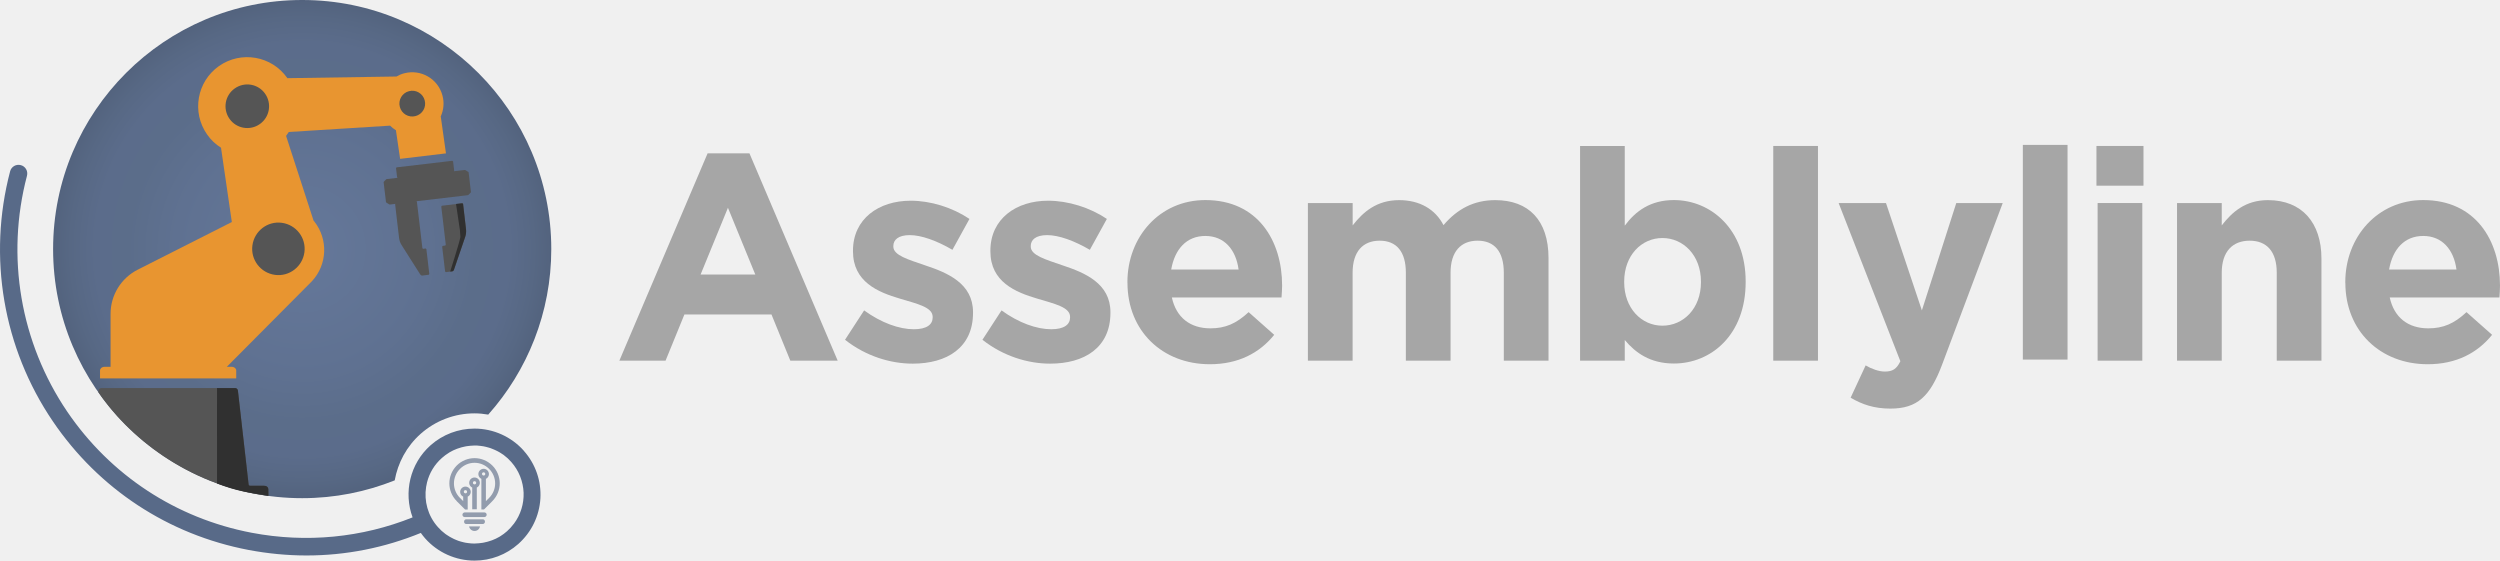
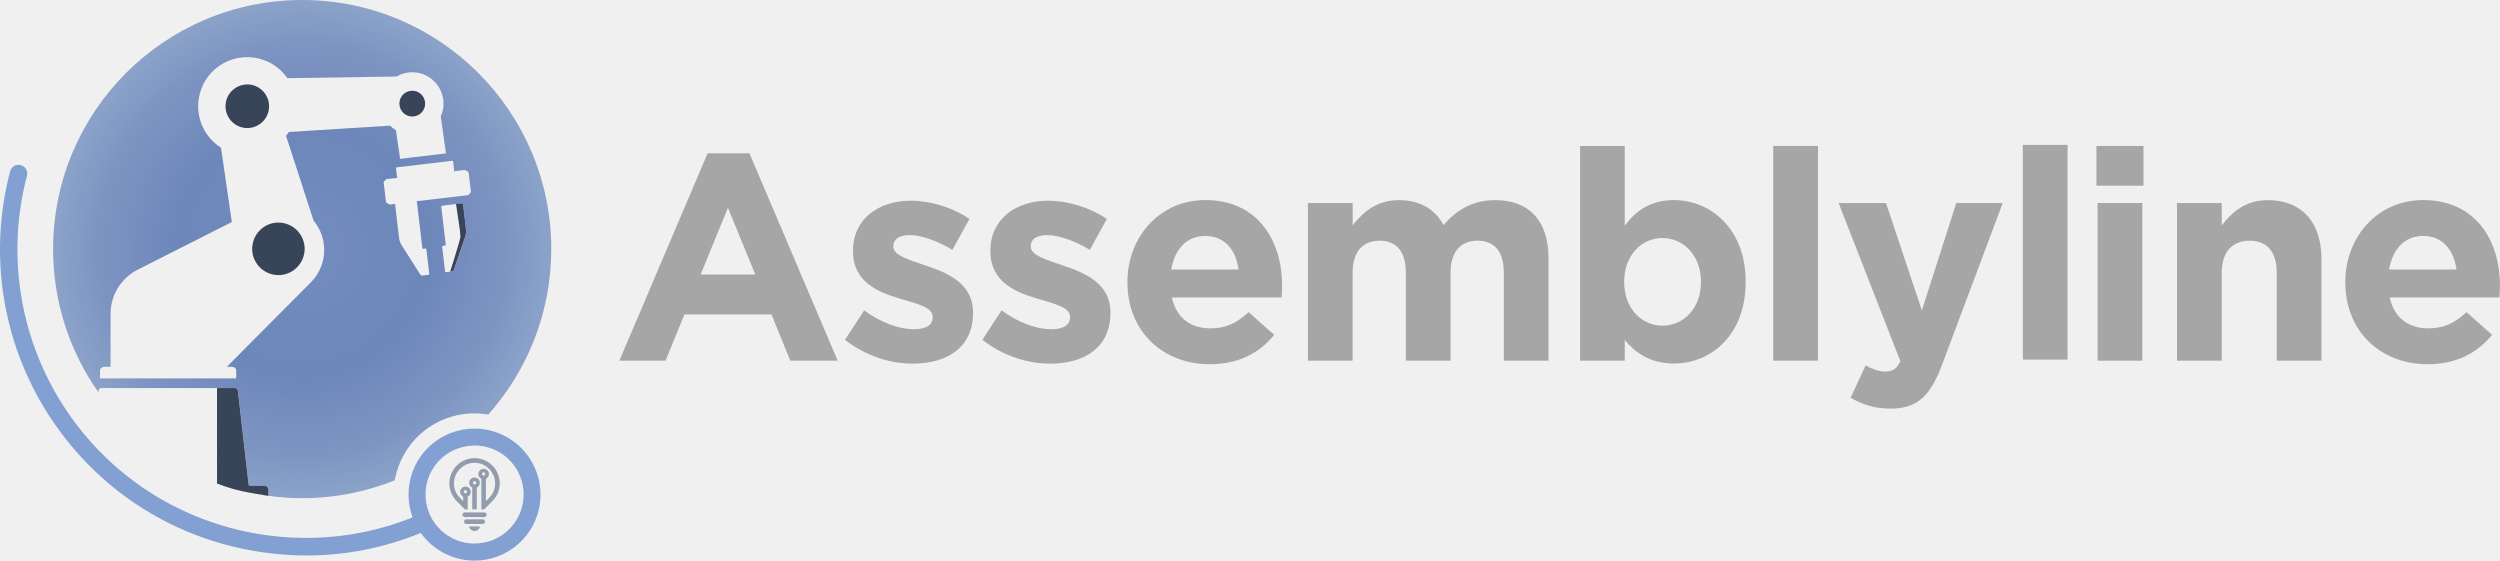
<svg xmlns="http://www.w3.org/2000/svg" id="artwork" viewBox="0 0 385.888 86.532" version="1.1" width="385.888" height="86.532">
  <defs id="defs1167">
    <style id="style1152">
      .cls-1 {
        fill: #4d4d4d;
      }

      .cls-1, .cls-2, .cls-3, .cls-4, .cls-5 {
        stroke-width: 0px;
      }

      .cls-2 {
        fill: #0e4377;
      }

      .cls-3 {
        fill: #1976d2;
      }

      .cls-4 {
        fill: #fff;
      }

      .cls-5 {
        fill: url(#radial-gradient);
      }
    </style>
    <radialGradient id="radial-gradient" cx="38.88" cy="32.04" fx="38.88" fy="32.04" r="32.04" gradientUnits="userSpaceOnUse" gradientTransform="matrix(1.2,0,0,1.2,-0.01139527,0)">
-       <stop offset="0" stop-color="#1976d2" id="stop1154" style="stop-color:#65789a;stop-opacity:1" />
-       <stop offset=".51" stop-color="#1874d0" id="stop1156" style="stop-color:#5f7191;stop-opacity:1" />
-       <stop offset=".7" stop-color="#1871c9" id="stop1158" style="stop-color:#5b6d8a;stop-opacity:1" />
-       <stop offset=".83" stop-color="#166abd" id="stop1160" style="stop-color:#5b6c8b;stop-opacity:1" />
-       <stop offset=".93" stop-color="#1461ac" id="stop1162" style="stop-color:#576884;stop-opacity:1" />
-       <stop offset="1" stop-color="#13599e" id="stop1164" style="stop-color:#53637e;stop-opacity:1" />
+       <stop offset="0" stop-color="#1976d2" id="stop1154" style="stop-color:#748cbe;stop-opacity:1" />
+       <stop offset=".51" stop-color="#1874d0" id="stop1156" style="stop-color:#6d87bb;stop-opacity:1" />
+       <stop offset=".7" stop-color="#1871c9" id="stop1158" style="stop-color:#788fbf;stop-opacity:1" />
+       <stop offset=".83" stop-color="#166abd" id="stop1160" style="stop-color:#7e95c3;stop-opacity:1" />
+       <stop offset=".93" stop-color="#1461ac" id="stop1162" style="stop-color:#859ec6;stop-opacity:1" />
+       <stop offset="1" stop-color="#13599e" id="stop1164" style="stop-color:#8ca2c9;stop-opacity:1" />
    </radialGradient>
  </defs>
  <g id="g91781" transform="translate(7.081554,7.211)">
    <path class="cls-1" d="m 102.15,16.46 h 6.45 l 13.62,32 h -7.31 L 112,41.33 H 98.56 l -2.91,7.13 h -7.13 l 13.62,-32 z m 7.35,18.7 -4.22,-10.3 -4.22,10.3 z" id="path1169" style="fill:#a6a6a6;fill-opacity:1" />
    <path class="cls-1" d="m 123.35,45.24 2.95,-4.54 c 2.63,1.91 5.4,2.91 7.67,2.91 2,0 2.91,-0.73 2.91,-1.82 V 41.7 c 0,-1.5 -2.36,-2 -5.04,-2.81 -3.4,-1 -7.26,-2.59 -7.26,-7.31 v -0.09 c 0,-4.95 4,-7.72 8.9,-7.72 3.09,0 6.45,1.04 9.08,2.81 l -2.63,4.77 c -2.41,-1.41 -4.81,-2.27 -6.58,-2.27 -1.77,0 -2.54,0.73 -2.54,1.68 v 0.09 c 0,1.36 2.32,2 4.95,2.91 3.4,1.13 7.35,2.77 7.35,7.22 v 0.09 c 0,5.4 -4.04,7.85 -9.31,7.85 -3.4,0 -7.22,-1.14 -10.44,-3.68 z" id="path1171" style="fill:#a6a6a6;fill-opacity:1" />
    <path class="cls-1" d="m 144.56,45.24 2.95,-4.54 c 2.63,1.91 5.4,2.91 7.67,2.91 2,0 2.91,-0.73 2.91,-1.82 V 41.7 c 0,-1.5 -2.36,-2 -5.04,-2.81 -3.4,-1 -7.26,-2.59 -7.26,-7.31 v -0.09 c 0,-4.95 4,-7.72 8.9,-7.72 3.09,0 6.45,1.04 9.08,2.81 l -2.63,4.77 c -2.41,-1.41 -4.81,-2.27 -6.58,-2.27 -1.77,0 -2.54,0.73 -2.54,1.68 v 0.09 c 0,1.36 2.32,2 4.95,2.91 3.4,1.13 7.35,2.77 7.35,7.22 v 0.09 c 0,5.4 -4.04,7.85 -9.31,7.85 -3.4,0 -7.22,-1.14 -10.44,-3.68 z" id="path1173" style="fill:#a6a6a6;fill-opacity:1" />
    <path class="cls-1" d="m 166.94,36.43 v -0.09 c 0,-6.95 4.95,-12.67 12.03,-12.67 8.13,0 11.85,6.31 11.85,13.21 0,0.54 -0.05,1.18 -0.09,1.82 H 173.8 c 0.68,3.13 2.86,4.77 5.95,4.77 2.31,0 3.99,-0.73 5.9,-2.5 l 3.95,3.5 c -2.27,2.81 -5.54,4.54 -9.94,4.54 -7.31,0 -12.71,-5.13 -12.71,-12.57 z m 17.16,-2.04 c -0.41,-3.09 -2.22,-5.18 -5.13,-5.18 -2.91,0 -4.72,2.04 -5.27,5.18 z" id="path1175" style="fill:#a6a6a6;fill-opacity:1" />
    <path class="cls-1" d="m 194.81,24.13 h 6.9 v 3.45 c 1.59,-2.04 3.68,-3.9 7.17,-3.9 3.18,0 5.58,1.41 6.85,3.86 2.13,-2.5 4.68,-3.86 7.99,-3.86 5.13,0 8.22,3.09 8.22,8.94 v 15.84 h -6.9 V 34.89 c 0,-3.27 -1.45,-4.95 -4.04,-4.95 -2.59,0 -4.18,1.68 -4.18,4.95 v 13.57 h -6.9 V 34.89 c 0,-3.27 -1.45,-4.95 -4.04,-4.95 -2.59,0 -4.18,1.68 -4.18,4.95 v 13.57 h -6.9 V 24.13 Z" id="path1177" style="fill:#a6a6a6;fill-opacity:1" />
    <path class="cls-1" d="m 243.71,45.28 v 3.18 h -6.9 V 15.32 h 6.9 v 12.3 c 1.68,-2.27 3.99,-3.95 7.58,-3.95 5.67,0 11.08,4.45 11.08,12.57 v 0.09 c 0,8.13 -5.31,12.57 -11.08,12.57 -3.68,0 -5.95,-1.68 -7.58,-3.63 z m 11.76,-8.94 v -0.09 c 0,-4.04 -2.72,-6.72 -5.95,-6.72 -3.23,0 -5.9,2.68 -5.9,6.72 v 0.09 c 0,4.04 2.68,6.72 5.9,6.72 3.22,0 5.95,-2.63 5.95,-6.72 z" id="path1179" style="fill:#a6a6a6;fill-opacity:1" />
    <path class="cls-1" d="m 266.63,15.32 h 6.9 v 33.14 h -6.9 z" id="path1181" style="fill:#a6a6a6;fill-opacity:1" />
    <path class="cls-1" d="m 305.153,15.153 h 6.9 v 33.14 h -6.9 z" id="path1181-7" style="fill:#a6a6a6;fill-opacity:1;stroke-width:0px" />
    <path class="cls-1" d="m 278.57,54.18 2.32,-4.99 c 0.91,0.54 2.04,0.95 2.95,0.95 1.18,0 1.82,-0.36 2.41,-1.59 l -9.53,-24.42 h 7.31 l 5.54,16.57 5.31,-16.57 h 7.17 l -9.35,24.92 c -1.86,4.95 -3.86,6.81 -7.99,6.81 -2.5,0 -4.36,-0.64 -6.13,-1.68 z" id="path1183" style="fill:#a6a6a6;fill-opacity:1" />
    <path class="cls-1" d="m 316.516,15.32 h 7.26 v 6.13 h -7.26 z m 0.18,8.81 h 6.9 v 24.33 h -6.9 z" id="path1187" style="fill:#a6a6a6;fill-opacity:1" />
    <path class="cls-1" d="m 328.956,24.13 h 6.9 v 3.45 c 1.59,-2.04 3.63,-3.9 7.13,-3.9 5.22,0 8.26,3.45 8.26,9.03 v 15.75 h -6.9 V 34.89 c 0,-3.27 -1.54,-4.95 -4.18,-4.95 -2.64,0 -4.31,1.68 -4.31,4.95 v 13.57 h -6.9 z" id="path1189" style="fill:#a6a6a6;fill-opacity:1" />
    <path class="cls-1" d="m 354.926,36.43 v -0.09 c 0,-6.95 4.95,-12.67 12.03,-12.67 8.13,0 11.85,6.31 11.85,13.21 0,0.54 -0.04,1.18 -0.09,1.82 h -16.93 c 0.68,3.13 2.86,4.77 5.95,4.77 2.32,0 4,-0.73 5.9,-2.5 l 3.95,3.5 c -2.27,2.81 -5.54,4.54 -9.94,4.54 -7.31,0 -12.71,-5.13 -12.71,-12.57 z m 17.16,-2.04 c -0.41,-3.09 -2.22,-5.18 -5.13,-5.18 -2.91,0 -4.72,2.04 -5.27,5.18 z" id="path1191" style="fill:#a6a6a6;fill-opacity:1" />
  </g>
-   <path class="cls-5" d="m 64.921,66.972 c 2.292,-2.04 5.256,-3.168 8.328,-3.168 v 0 c 0.708,0 1.416,0.072 2.112,0.192 6.048,-6.792 9.732,-15.744 9.732,-25.548 0,-21.24 -17.22,-38.448 -38.448,-38.448 -21.228,0 -38.448,17.208 -38.448,38.448 0,21.24 17.208,38.448 38.448,38.448 5.052,0 9.864,-0.984 14.28,-2.748 0.48,-2.676 1.812,-5.232 3.996,-7.176 z" id="path1195" style="fill:url(#radial-gradient)" />
+   <path id="path1195" style="fill:url(#radial-gradient)" class="cls-5" d="M 46.645 0 C 25.417 0 8.197 17.207 8.197 38.447 C 8.197 46.678 10.789 54.298 15.189 60.551 L 15.213 60.291 C 15.243 59.974 15.529 59.898 15.635 59.898 L 16.555 59.898 L 25.965 59.898 L 25.98 59.898 L 35.393 59.898 L 36.311 59.898 C 36.416 59.898 36.687 59.974 36.732 60.291 L 38.389 74.809 C 38.404 74.899 38.494 74.975 38.6 74.975 L 40.709 74.975 C 41.116 74.975 41.43 75.125 41.432 75.562 L 41.436 76.535 C 43.14 76.766 44.877 76.896 46.645 76.896 C 51.697 76.896 56.508 75.912 60.924 74.148 C 61.404 71.472 62.736 68.917 64.92 66.973 C 67.212 64.933 70.176 63.805 73.248 63.805 C 73.956 63.805 74.665 63.876 75.361 63.996 C 81.409 57.204 85.092 48.251 85.092 38.447 C 85.092 17.207 67.873 4.7369516e-15 46.645 0 z M 37.998 8.824 C 40.425 8.778 42.832 9.898 44.338 12.037 C 44.353 12.052 44.352 12.066 44.352 12.066 L 61.203 11.811 C 61.565 11.599 61.971 11.418 62.393 11.312 C 64.983 10.634 67.617 12.172 68.295 14.75 C 68.596 15.85 68.476 16.951 68.055 17.916 L 68.025 17.9 L 68.838 23.674 L 61.76 24.518 L 61.113 20.102 C 60.782 19.906 60.48 19.664 60.209 19.393 L 44.578 20.373 C 44.443 20.584 44.307 20.781 44.156 20.977 L 48.402 34.061 C 48.448 34.106 48.493 34.152 48.523 34.197 C 50.677 36.941 50.526 40.83 48.162 43.393 L 35.016 56.613 L 35.709 56.613 C 36.372 56.613 36.461 57.111 36.461 57.111 L 36.461 58.406 L 15.439 58.406 L 15.439 57.111 C 15.439 57.111 15.531 56.613 16.193 56.613 L 17.066 56.613 L 17.066 48.441 C 17.066 45.562 18.692 42.925 21.252 41.629 L 35.783 34.271 L 34.113 22.801 C 33.285 22.288 32.546 21.594 31.959 20.75 C 29.565 17.328 30.379 12.609 33.797 10.197 C 35.079 9.298 36.542 8.852 37.998 8.824 z M 69.801 24.82 C 69.876 24.82 69.938 24.926 69.938 24.926 L 70.104 26.312 C 70.119 26.358 70.043 26.434 70.043 26.434 L 71.744 26.236 C 71.774 26.236 71.82 26.252 71.82 26.252 L 72.287 26.539 C 72.308 26.56 72.323 26.59 72.334 26.609 L 72.332 26.584 L 72.346 26.629 C 72.346 26.629 72.339 26.618 72.334 26.609 L 72.693 29.629 C 72.708 29.659 72.662 29.719 72.662 29.719 L 72.287 30.096 C 72.257 30.126 72.211 30.127 72.211 30.127 L 64.275 31.061 C 64.321 31.076 64.35 31.15 64.35 31.15 L 65.193 38.297 C 65.208 38.357 65.33 38.402 65.33 38.402 L 65.676 38.357 C 65.751 38.357 65.811 38.463 65.811 38.463 L 66.264 42.277 C 66.264 42.353 66.158 42.412 66.158 42.412 L 65.193 42.533 C 65.073 42.548 64.952 42.488 64.877 42.383 L 61.986 37.83 C 61.776 37.498 61.639 37.107 61.594 36.715 L 60.992 31.574 C 60.977 31.529 61.037 31.469 61.037 31.469 L 60.18 31.574 C 60.15 31.574 60.104 31.559 60.104 31.559 L 59.637 31.271 C 59.607 31.241 59.576 31.182 59.576 31.182 L 59.215 28.137 C 59.215 28.107 59.246 28.045 59.246 28.045 L 59.621 27.67 C 59.651 27.64 59.697 27.639 59.697 27.639 L 61.398 27.443 C 61.338 27.443 61.293 27.352 61.293 27.352 L 61.127 25.965 C 61.127 25.889 61.232 25.83 61.232 25.83 L 69.801 24.82 z M 71.354 31.377 C 71.354 31.377 71.473 31.422 71.488 31.482 L 71.939 35.373 C 71.985 35.765 71.941 36.172 71.82 36.549 L 70.072 41.658 C 70.027 41.779 69.921 41.87 69.801 41.885 L 68.838 42.006 C 68.838 42.006 68.718 41.961 68.703 41.9 L 68.25 38.086 C 68.25 38.086 68.295 37.964 68.355 37.949 L 68.703 37.904 C 68.703 37.904 68.801 37.848 68.807 37.775 L 68.115 31.891 C 68.115 31.891 68.16 31.769 68.221 31.754 L 71.354 31.377 z " />
  <g id="g92492" transform="matrix(1.240535,0,0,1.224258,-3.611844,-1.630452)">
-     <path class="cls-4" d="m 57.771,15.966 c 0.34,-0.788 0.437,-1.687 0.194,-2.586 -0.546,-2.106 -2.671,-3.362 -4.758,-2.807 -0.34,0.086 -0.668,0.234 -0.959,0.406 l -13.583,0.209 c 0,0 0,-0.012 -0.012,-0.025 -1.942,-2.795 -5.742,-3.46 -8.497,-1.502 -2.756,1.97 -3.411,5.824 -1.481,8.619 0.473,0.69 1.068,1.256 1.736,1.675 l 1.347,9.371 -11.714,6.009 c -2.064,1.059 -3.375,3.214 -3.375,5.566 v 6.674 h -0.704 c -0.534,0 -0.607,0.406 -0.607,0.406 v 1.059 H 32.303 v -1.059 c 0,0 -0.073,-0.406 -0.607,-0.406 h -0.558 l 10.597,-10.799 c 1.906,-2.093 2.027,-5.27 0.291,-7.511 -0.024,-0.037 -0.061,-0.074 -0.097,-0.111 l -3.423,-10.688 c 0.121,-0.16 0.231,-0.32 0.34,-0.493 l 12.6,-0.8 c 0.219,0.222 0.461,0.419 0.728,0.579 l 0.522,3.608 5.705,-0.69 -0.656,-4.716 z" id="path1197" style="fill:#e89530;fill-opacity:1" />
-     <path class="cls-4" d="m 61.23,23.083 c 0,0 -0.024,-0.049 -0.049,-0.074 l -0.376,-0.234 c 0,0 -0.036,-0.012 -0.061,-0.012 L 59.373,22.923 c 0,0 0.061,-0.062 0.049,-0.099 l -0.134,-1.133 c 0,0 -0.049,-0.086 -0.109,-0.086 l -6.907,0.825 c 0,0 -0.085,0.049 -0.085,0.111 l 0.134,1.133 c 0,0 0.036,0.074 0.085,0.074 L 51.034,23.908 c 0,0 -0.036,0 -0.061,0.025 l -0.303,0.308 c 0,0 -0.024,0.049 -0.024,0.074 l 0.291,2.487 c 0,0 0.024,0.049 0.049,0.074 l 0.376,0.234 c 0,0 0.036,0.012 0.061,0.012 l 0.692,-0.086 c 0,0 -0.049,0.049 -0.036,0.086 l 0.486,4.199 c 0.036,0.32 0.146,0.64 0.316,0.911 l 2.331,3.719 c 0.061,0.086 0.158,0.135 0.255,0.123 l 0.777,-0.099 c 0,0 0.085,-0.049 0.085,-0.111 l -0.364,-3.115 c 0,0 -0.049,-0.086 -0.109,-0.086 l -0.279,0.037 c 0,0 -0.097,-0.037 -0.109,-0.086 l -0.68,-5.837 c 0,0 -0.024,-0.062 -0.061,-0.074 L 61.121,25.94 c 0,0 0.036,0 0.061,-0.025 l 0.303,-0.308 c 0,0 0.036,-0.049 0.024,-0.074 l -0.291,-2.487 z" id="path1199" style="fill:#555555;fill-opacity:1" />
-     <path class="cls-4" d="m 23.842,50.259 h -7.587 -0.74 c -0.085,0 -0.316,0.062 -0.34,0.32 l -0.02,0.218 c 4.331,6.42 12.055,11.912 21.158,13.059 l -0.004,-0.804 c -0.002,-0.357 -0.255,-0.48 -0.583,-0.48 h -1.699 c -0.085,0 -0.158,-0.062 -0.17,-0.135 L 32.522,50.579 c -0.036,-0.259 -0.255,-0.32 -0.34,-0.32 h -0.74 -7.587 z" id="path1201" style="fill:#555555;fill-opacity:1" />
-     <path class="cls-2" d="m 29.916,62.292 c 2.599,1.006 3.803,1.107 6.397,1.565 l -0.016,-0.804 c -0.007,-0.357 -0.255,-0.48 -0.583,-0.48 H 34.015 c -0.085,0 -0.158,-0.062 -0.17,-0.135 L 32.51,50.579 c -0.036,-0.259 -0.255,-0.32 -0.34,-0.32 h -0.74 -1.517" id="path1203" style="fill:#303030;fill-opacity:1" />
-     <path class="cls-2" d="m 31.466,16.31 c -0.862,-1.244 -0.571,-2.955 0.656,-3.83 1.226,-0.874 2.913,-0.579 3.775,0.665 0.862,1.244 0.571,2.955 -0.656,3.83 -1.226,0.874 -2.913,0.579 -3.775,-0.665 z" id="path1205" style="fill:#555555;fill-opacity:1" />
-     <path class="cls-2" d="m 40.788,33.143 c -0.243,1.81 -1.882,3.091 -3.666,2.844 -1.784,-0.246 -3.047,-1.909 -2.804,-3.719 0.243,-1.81 1.882,-3.091 3.666,-2.844 1.784,0.246 3.047,1.909 2.804,3.719 z" id="path1207" style="fill:#555555;fill-opacity:1" />
-     <path class="cls-2" d="m 54.615,15.966 c -0.862,0.234 -1.736,-0.296 -1.954,-1.157 -0.231,-0.874 0.291,-1.761 1.141,-1.982 0.862,-0.234 1.736,0.296 1.954,1.157 0.231,0.874 -0.291,1.761 -1.141,1.982 z" id="path1209" style="fill:#555555;fill-opacity:1" />
-     <path class="cls-4" d="m 58.378,32.195 -0.558,-4.815 c 0,0 0.036,-0.099 0.085,-0.111 l 2.525,-0.308 c 0,0 0.097,0.037 0.109,0.086 l 0.364,3.177 c 0.036,0.32 0,0.653 -0.097,0.96 l -1.408,4.174 c -0.036,0.099 -0.121,0.172 -0.218,0.185 l -0.777,0.099 c 0,0 -0.097,-0.037 -0.109,-0.086 l -0.364,-3.115 c 0,0 0.036,-0.099 0.085,-0.111 l 0.279,-0.037 c 0,0 0.085,-0.049 0.085,-0.111 z" id="path1211" style="fill:#555555;fill-opacity:1" />
-     <path class="cls-2" d="m 58.936,35.569 0.231,-0.025 c 0.097,0 0.182,-0.086 0.219,-0.185 l 1.408,-4.174 c 0.109,-0.308 0.134,-0.64 0.097,-0.96 l -0.364,-3.177 c 0,0 -0.049,-0.086 -0.109,-0.086 l -0.765,0.086 0.486,3.312 c 0,0 0,0.086 0.061,0.85 -0.146,0.788 -1.275,4.359 -1.275,4.359 z" id="path1213" style="fill:#303030;fill-opacity:1" />
+     <path class="cls-2" d="m 29.916,62.292 c 2.599,1.006 3.803,1.107 6.397,1.565 l -0.016,-0.804 c -0.007,-0.357 -0.255,-0.48 -0.583,-0.48 H 34.015 c -0.085,0 -0.158,-0.062 -0.17,-0.135 L 32.51,50.579 c -0.036,-0.259 -0.255,-0.32 -0.34,-0.32 h -0.74 -1.517" id="path1203" style="fill:#384457;fill-opacity:1" />
+     <path class="cls-2" d="m 31.466,16.31 c -0.862,-1.244 -0.571,-2.955 0.656,-3.83 1.226,-0.874 2.913,-0.579 3.775,0.665 0.862,1.244 0.571,2.955 -0.656,3.83 -1.226,0.874 -2.913,0.579 -3.775,-0.665 z" id="path1205" style="fill:#384457;fill-opacity:1" />
+     <path class="cls-2" d="m 40.788,33.143 c -0.243,1.81 -1.882,3.091 -3.666,2.844 -1.784,-0.246 -3.047,-1.909 -2.804,-3.719 0.243,-1.81 1.882,-3.091 3.666,-2.844 1.784,0.246 3.047,1.909 2.804,3.719 z" id="path1207" style="fill:#384457;fill-opacity:1" />
+     <path class="cls-2" d="m 54.615,15.966 c -0.862,0.234 -1.736,-0.296 -1.954,-1.157 -0.231,-0.874 0.291,-1.761 1.141,-1.982 0.862,-0.234 1.736,0.296 1.954,1.157 0.231,0.874 -0.291,1.761 -1.141,1.982 z" id="path1209" style="fill:#384457;fill-opacity:1" />
+     <path class="cls-2" d="m 58.936,35.569 0.231,-0.025 c 0.097,0 0.182,-0.086 0.219,-0.185 l 1.408,-4.174 c 0.109,-0.308 0.134,-0.64 0.097,-0.96 l -0.364,-3.177 c 0,0 -0.049,-0.086 -0.109,-0.086 l -0.765,0.086 0.486,3.312 c 0,0 0,0.086 0.061,0.85 -0.146,0.788 -1.275,4.359 -1.275,4.359 z" id="path1213" style="fill:#384457;fill-opacity:1" />
  </g>
-   <path class="cls-3" d="m 80.857,69.576 c -1.932,-2.172 -4.704,-3.42 -7.62,-3.42 -2.496,0 -4.896,0.912 -6.768,2.568 -3.216,2.856 -4.188,7.32 -2.784,11.136 -7.812,3.132 -16.368,3.984 -24.828,2.376 C 27.169,80.004 17.053,73.356 10.369,63.528 3.145,52.86 0.877,39.6 4.165,27.132 c 0.192,-0.72 -0.24,-1.464 -0.96,-1.644 -0.72,-0.192 -1.464,0.24 -1.644,0.96 -3.48,13.224 -1.08,27.288 6.6,38.592 7.092,10.44 17.82,17.484 30.204,19.848 2.988,0.564 5.976,0.852 8.952,0.852 6.072,0 12.036,-1.188 17.64,-3.48 0.204,0.288 0.432,0.576 0.672,0.852 1.932,2.172 4.704,3.42 7.62,3.42 2.496,0 4.896,-0.912 6.756,-2.568 2.028,-1.812 3.24,-4.296 3.408,-7.008 0.156,-2.712 -0.744,-5.328 -2.556,-7.368 z m -1.56,11.292 c -0.3,0.408 -0.648,0.78 -1.032,1.128 -0.336,0.3 -0.696,0.564 -1.068,0.792 -0.036,0.024 -0.072,0.048 -0.096,0.06 -0.36,0.216 -0.732,0.384 -1.104,0.528 -0.06,0.024 -0.108,0.048 -0.168,0.06 -0.372,0.132 -0.756,0.24 -1.14,0.312 -0.06,0.012 -0.132,0.024 -0.192,0.036 -0.384,0.06 -0.768,0.096 -1.164,0.108 -0.096,0 -0.192,0 -0.288,0 -0.144,0 -0.276,0 -0.42,-0.024 -0.108,0 -0.228,-0.024 -0.336,-0.036 -0.144,-0.012 -0.276,-0.036 -0.42,-0.06 -0.108,-0.024 -0.216,-0.048 -0.336,-0.072 -0.132,-0.036 -0.276,-0.072 -0.408,-0.108 -0.108,-0.036 -0.216,-0.06 -0.324,-0.096 -0.132,-0.048 -0.264,-0.096 -0.396,-0.156 -0.108,-0.036 -0.204,-0.084 -0.312,-0.132 -0.132,-0.06 -0.264,-0.132 -0.396,-0.204 -0.096,-0.048 -0.192,-0.096 -0.288,-0.156 -0.132,-0.084 -0.264,-0.168 -0.396,-0.252 -0.084,-0.06 -0.168,-0.108 -0.252,-0.168 -0.144,-0.108 -0.276,-0.216 -0.408,-0.336 -0.072,-0.06 -0.132,-0.108 -0.204,-0.168 -0.192,-0.18 -0.384,-0.372 -0.564,-0.576 -1.56,-1.752 -2.148,-4.032 -1.812,-6.192 0.036,-0.24 0.084,-0.48 0.144,-0.708 0.36,-1.416 1.128,-2.736 2.304,-3.768 0,0 0,0 0,0 0.336,-0.3 0.696,-0.564 1.068,-0.792 0.036,-0.024 0.072,-0.048 0.108,-0.072 0.36,-0.216 0.732,-0.384 1.104,-0.528 0.06,-0.024 0.108,-0.048 0.168,-0.06 0.372,-0.132 0.756,-0.24 1.14,-0.312 0.06,-0.012 0.132,-0.024 0.192,-0.036 0.384,-0.06 0.768,-0.096 1.164,-0.108 0.096,0 0.192,0 0.288,0 0.144,0 0.276,0 0.42,0.024 0.108,0 0.228,0.024 0.336,0.036 0.144,0.012 0.276,0.036 0.42,0.06 0.108,0.024 0.216,0.048 0.336,0.072 0.132,0.036 0.276,0.072 0.408,0.108 0.108,0.036 0.216,0.06 0.324,0.096 0.132,0.048 0.264,0.096 0.396,0.156 0.108,0.036 0.204,0.084 0.312,0.132 0.132,0.06 0.264,0.132 0.396,0.192 0.096,0.048 0.192,0.096 0.288,0.156 0.132,0.084 0.264,0.168 0.396,0.252 0.084,0.06 0.168,0.108 0.252,0.168 0.144,0.108 0.276,0.216 0.408,0.336 0.072,0.06 0.132,0.108 0.204,0.168 0.192,0.18 0.384,0.372 0.564,0.576 1.212,1.368 1.836,3.048 1.908,4.74 0.06,1.692 -0.444,3.396 -1.5,4.8 z" id="path1217" style="fill:#586a88;fill-opacity:1" />
+   <path class="cls-3" d="m 80.857,69.576 c -1.932,-2.172 -4.704,-3.42 -7.62,-3.42 -2.496,0 -4.896,0.912 -6.768,2.568 -3.216,2.856 -4.188,7.32 -2.784,11.136 -7.812,3.132 -16.368,3.984 -24.828,2.376 C 27.169,80.004 17.053,73.356 10.369,63.528 3.145,52.86 0.877,39.6 4.165,27.132 c 0.192,-0.72 -0.24,-1.464 -0.96,-1.644 -0.72,-0.192 -1.464,0.24 -1.644,0.96 -3.48,13.224 -1.08,27.288 6.6,38.592 7.092,10.44 17.82,17.484 30.204,19.848 2.988,0.564 5.976,0.852 8.952,0.852 6.072,0 12.036,-1.188 17.64,-3.48 0.204,0.288 0.432,0.576 0.672,0.852 1.932,2.172 4.704,3.42 7.62,3.42 2.496,0 4.896,-0.912 6.756,-2.568 2.028,-1.812 3.24,-4.296 3.408,-7.008 0.156,-2.712 -0.744,-5.328 -2.556,-7.368 z m -1.56,11.292 c -0.3,0.408 -0.648,0.78 -1.032,1.128 -0.336,0.3 -0.696,0.564 -1.068,0.792 -0.036,0.024 -0.072,0.048 -0.096,0.06 -0.36,0.216 -0.732,0.384 -1.104,0.528 -0.06,0.024 -0.108,0.048 -0.168,0.06 -0.372,0.132 -0.756,0.24 -1.14,0.312 -0.06,0.012 -0.132,0.024 -0.192,0.036 -0.384,0.06 -0.768,0.096 -1.164,0.108 -0.096,0 -0.192,0 -0.288,0 -0.144,0 -0.276,0 -0.42,-0.024 -0.108,0 -0.228,-0.024 -0.336,-0.036 -0.144,-0.012 -0.276,-0.036 -0.42,-0.06 -0.108,-0.024 -0.216,-0.048 -0.336,-0.072 -0.132,-0.036 -0.276,-0.072 -0.408,-0.108 -0.108,-0.036 -0.216,-0.06 -0.324,-0.096 -0.132,-0.048 -0.264,-0.096 -0.396,-0.156 -0.108,-0.036 -0.204,-0.084 -0.312,-0.132 -0.132,-0.06 -0.264,-0.132 -0.396,-0.204 -0.096,-0.048 -0.192,-0.096 -0.288,-0.156 -0.132,-0.084 -0.264,-0.168 -0.396,-0.252 -0.084,-0.06 -0.168,-0.108 -0.252,-0.168 -0.144,-0.108 -0.276,-0.216 -0.408,-0.336 -0.072,-0.06 -0.132,-0.108 -0.204,-0.168 -0.192,-0.18 -0.384,-0.372 -0.564,-0.576 -1.56,-1.752 -2.148,-4.032 -1.812,-6.192 0.036,-0.24 0.084,-0.48 0.144,-0.708 0.36,-1.416 1.128,-2.736 2.304,-3.768 0,0 0,0 0,0 0.336,-0.3 0.696,-0.564 1.068,-0.792 0.036,-0.024 0.072,-0.048 0.108,-0.072 0.36,-0.216 0.732,-0.384 1.104,-0.528 0.06,-0.024 0.108,-0.048 0.168,-0.06 0.372,-0.132 0.756,-0.24 1.14,-0.312 0.06,-0.012 0.132,-0.024 0.192,-0.036 0.384,-0.06 0.768,-0.096 1.164,-0.108 0.096,0 0.192,0 0.288,0 0.144,0 0.276,0 0.42,0.024 0.108,0 0.228,0.024 0.336,0.036 0.144,0.012 0.276,0.036 0.42,0.06 0.108,0.024 0.216,0.048 0.336,0.072 0.132,0.036 0.276,0.072 0.408,0.108 0.108,0.036 0.216,0.06 0.324,0.096 0.132,0.048 0.264,0.096 0.396,0.156 0.108,0.036 0.204,0.084 0.312,0.132 0.132,0.06 0.264,0.132 0.396,0.192 0.096,0.048 0.192,0.096 0.288,0.156 0.132,0.084 0.264,0.168 0.396,0.252 0.084,0.06 0.168,0.108 0.252,0.168 0.144,0.108 0.276,0.216 0.408,0.336 0.072,0.06 0.132,0.108 0.204,0.168 0.192,0.18 0.384,0.372 0.564,0.576 1.212,1.368 1.836,3.048 1.908,4.74 0.06,1.692 -0.444,3.396 -1.5,4.8 z" id="path1217" style="fill:#83a0d2;fill-opacity:1" />
  <g id="g1227" transform="matrix(1.2,0,0,1.2,-0.01139527,0)">
    <path class="cls-3" d="M 58.76,64.46 C 58.13,63.83 57.81,63 57.81,62.17 c 0,-0.83 0.32,-1.65 0.95,-2.29 0.63,-0.63 1.46,-0.95 2.29,-0.95 0.83,0 1.65,0.32 2.29,0.95 0.63,0.63 0.95,1.46 0.95,2.29 0,0.83 -0.32,1.65 -0.95,2.29 l -1.07,1.07 h -0.34 v -3.94 c -0.07,-0.03 -0.14,-0.08 -0.19,-0.13 v 0 c -0.12,-0.12 -0.2,-0.3 -0.2,-0.48 0,-0.18 0.08,-0.36 0.2,-0.48 v 0 c 0.12,-0.12 0.29,-0.2 0.48,-0.2 0.19,0 0.36,0.08 0.48,0.2 v 0 c 0.12,0.12 0.2,0.3 0.2,0.48 0,0.18 -0.08,0.36 -0.2,0.48 -0.06,0.06 -0.12,0.1 -0.19,0.13 v 2.87 l 0.41,-0.41 c 0.52,-0.52 0.78,-1.19 0.78,-1.87 0,-0.68 -0.26,-1.35 -0.78,-1.87 -0.52,-0.52 -1.19,-0.78 -1.87,-0.78 -0.68,0 -1.35,0.26 -1.87,0.78 -0.52,0.52 -0.78,1.19 -0.78,1.87 0,0.68 0.26,1.35 0.78,1.87 l 0.41,0.41 V 63.88 C 59.52,63.85 59.45,63.8 59.4,63.75 v 0 c -0.12,-0.12 -0.2,-0.3 -0.2,-0.48 0,-0.18 0.08,-0.36 0.2,-0.48 v 0 c 0.12,-0.12 0.29,-0.2 0.48,-0.2 0.19,0 0.36,0.08 0.48,0.2 v 0 c 0.12,0.12 0.2,0.3 0.2,0.48 0,0.18 -0.08,0.36 -0.2,0.48 -0.06,0.06 -0.12,0.1 -0.19,0.13 v 1.66 h -0.34 l -1.07,-1.07 v 0 z m 3.61,-3.65 v 0 c 0,0 -0.09,-0.06 -0.15,-0.06 -0.06,0 -0.11,0.02 -0.15,0.06 -0.04,0.04 -0.06,0.09 -0.06,0.15 0,0.06 0.02,0.11 0.06,0.15 v 0 c 0,0 0.09,0.06 0.15,0.06 0.06,0 0.11,-0.02 0.15,-0.06 0.04,-0.04 0.06,-0.09 0.06,-0.15 0,-0.06 -0.02,-0.11 -0.06,-0.15 z m -2.34,2.29 v 0 c 0,0 -0.09,-0.06 -0.15,-0.06 -0.06,0 -0.11,0.02 -0.15,0.06 -0.04,0.04 -0.06,0.09 -0.06,0.15 0,0.06 0.02,0.11 0.06,0.15 v 0 c 0,0 0.09,0.06 0.15,0.06 0.06,0 0.11,-0.02 0.15,-0.06 0.04,-0.04 0.06,-0.09 0.06,-0.15 0,-0.06 -0.02,-0.11 -0.06,-0.15 z m 1.02,-1.68 c 0.19,0 0.36,0.08 0.48,0.2 v 0 c 0.12,0.12 0.2,0.3 0.2,0.48 0,0.18 -0.08,0.36 -0.2,0.48 -0.06,0.06 -0.12,0.1 -0.19,0.13 v 2.8 h -0.59 v -2.8 c -0.07,-0.03 -0.14,-0.08 -0.19,-0.13 v 0 c -0.12,-0.12 -0.2,-0.3 -0.2,-0.48 0,-0.18 0.08,-0.36 0.2,-0.48 v 0 c 0.12,-0.12 0.29,-0.2 0.48,-0.2 z m 0.15,0.53 v 0 c 0,0 -0.09,-0.06 -0.15,-0.06 -0.06,0 -0.11,0.02 -0.15,0.06 -0.04,0.04 -0.06,0.09 -0.06,0.15 0,0.06 0.02,0.11 0.06,0.15 v 0 c 0,0 0.09,0.06 0.15,0.06 0.06,0 0.11,-0.02 0.15,-0.06 0.04,-0.04 0.06,-0.09 0.06,-0.15 0,-0.06 -0.02,-0.11 -0.06,-0.15 z" id="path1219" style="fill:#929cad;fill-opacity:1" />
    <path class="cls-3" d="m 59.79,65.91 h 2.52 c 0.17,0 0.3,0.13 0.3,0.3 v 0 c 0,0.16 -0.14,0.3 -0.3,0.3 h -2.52 c -0.17,0 -0.3,-0.13 -0.3,-0.3 v 0 c 0,-0.16 0.14,-0.3 0.3,-0.3 z" id="path1221" style="fill:#929cad;fill-opacity:1" />
    <path class="cls-3" d="m 59.96,66.8 h 2.17 c 0.14,0 0.26,0.13 0.26,0.3 v 0 c 0,0.16 -0.12,0.3 -0.26,0.3 h -2.17 c -0.14,0 -0.26,-0.13 -0.26,-0.3 v 0 c 0,-0.16 0.12,-0.3 0.26,-0.3 z" id="path1223" style="fill:#929cad;fill-opacity:1" />
    <path class="cls-3" d="m 60.35,67.71 h 1.4 c -0.06,0.34 -0.35,0.59 -0.7,0.59 -0.35,0 -0.64,-0.25 -0.7,-0.59 z" id="path1225" style="fill:#929cad;fill-opacity:1" />
  </g>
</svg>
